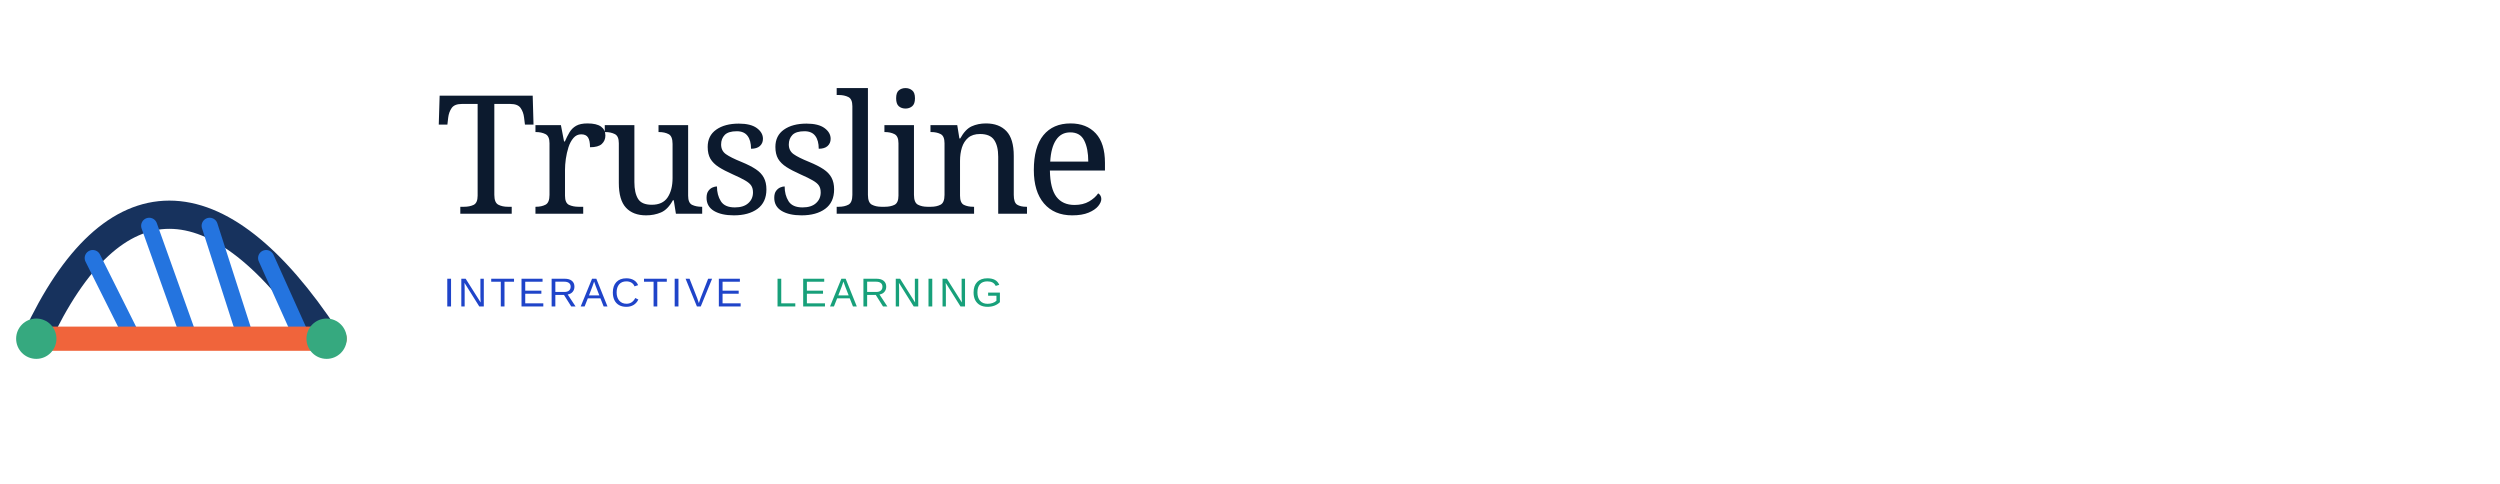
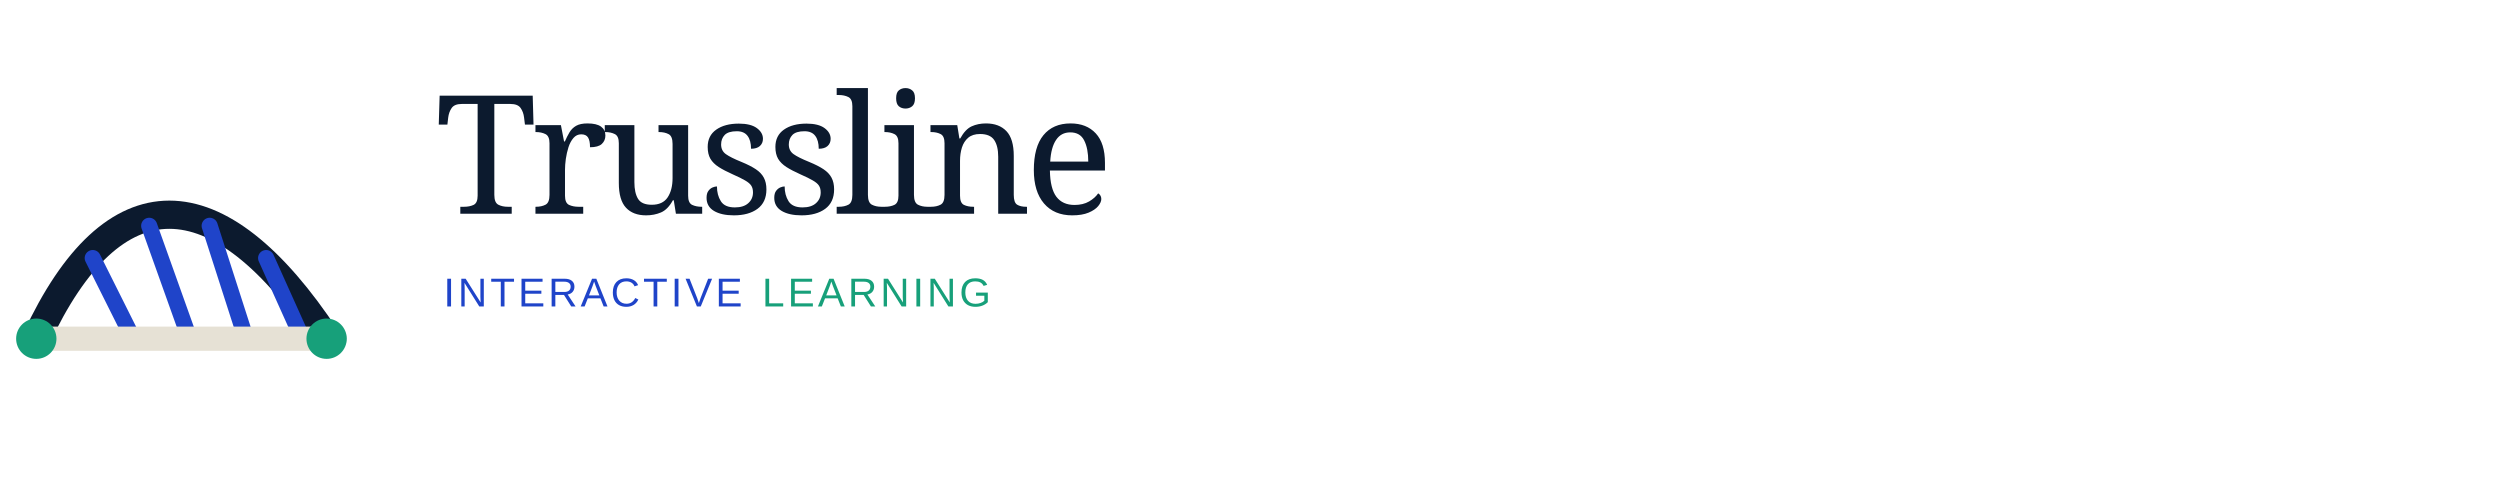
<svg xmlns="http://www.w3.org/2000/svg" viewBox="0 0 620 120" role="img" aria-labelledby="title desc">
  <g transform="translate(4 19)" fill="none" stroke-linecap="round" stroke-linejoin="round">
-     <path d="M5 65c19-41 45-41 72 0" stroke="#17325d" stroke-width="7" />
-     <path d="m19 45 10 20m4-28 10 28m5-28 9 28m5-20 9 20" stroke="#2474df" stroke-width="4" />
-     <path d="M4 65h75" stroke="#f0643b" stroke-width="6" />
-     <circle cx="5" cy="65" r="5" fill="#36a97f" stroke="none" />
-     <circle cx="77" cy="65" r="5" fill="#36a97f" stroke="none" />
+     <path d="M5 65c19-41 45-41 72 0" stroke="#0C1A2E" stroke-width="7" />
+     <path d="m19 45 10 20m4-28 10 28m5-28 9 28m5-20 9 20" stroke="#1F44C9" stroke-width="4" />
+     <path d="M4 65h75" stroke="#E6E1D5" stroke-width="6" />
+     <circle cx="5" cy="65" r="5" fill="#17A07A" stroke="none" />
+     <circle cx="77" cy="65" r="5" fill="#17A07A" stroke="none" />
  </g>
  <text x="108" y="53" fill="#0C1A2E" font-family="Fraunces, Georgia, serif" font-size="41" font-weight="400" letter-spacing="-1.7">Trussline</text>
  <text x="110" y="76" fill="#1F44C9" font-family="'JetBrains Mono', Arial, sans-serif" font-size="10" font-weight="500" letter-spacing=".8">INTERACTIVE</text>
-   <text x="192" y="76" fill="#17A07A" font-family="'JetBrains Mono', Arial, sans-serif" font-size="10" font-weight="500" letter-spacing=".8">LEARNING</text>
+   <text x="189" y="76" fill="#17A07A" font-family="'JetBrains Mono', Arial, sans-serif" font-size="10" font-weight="500" letter-spacing=".8">LEARNING</text>
</svg>
